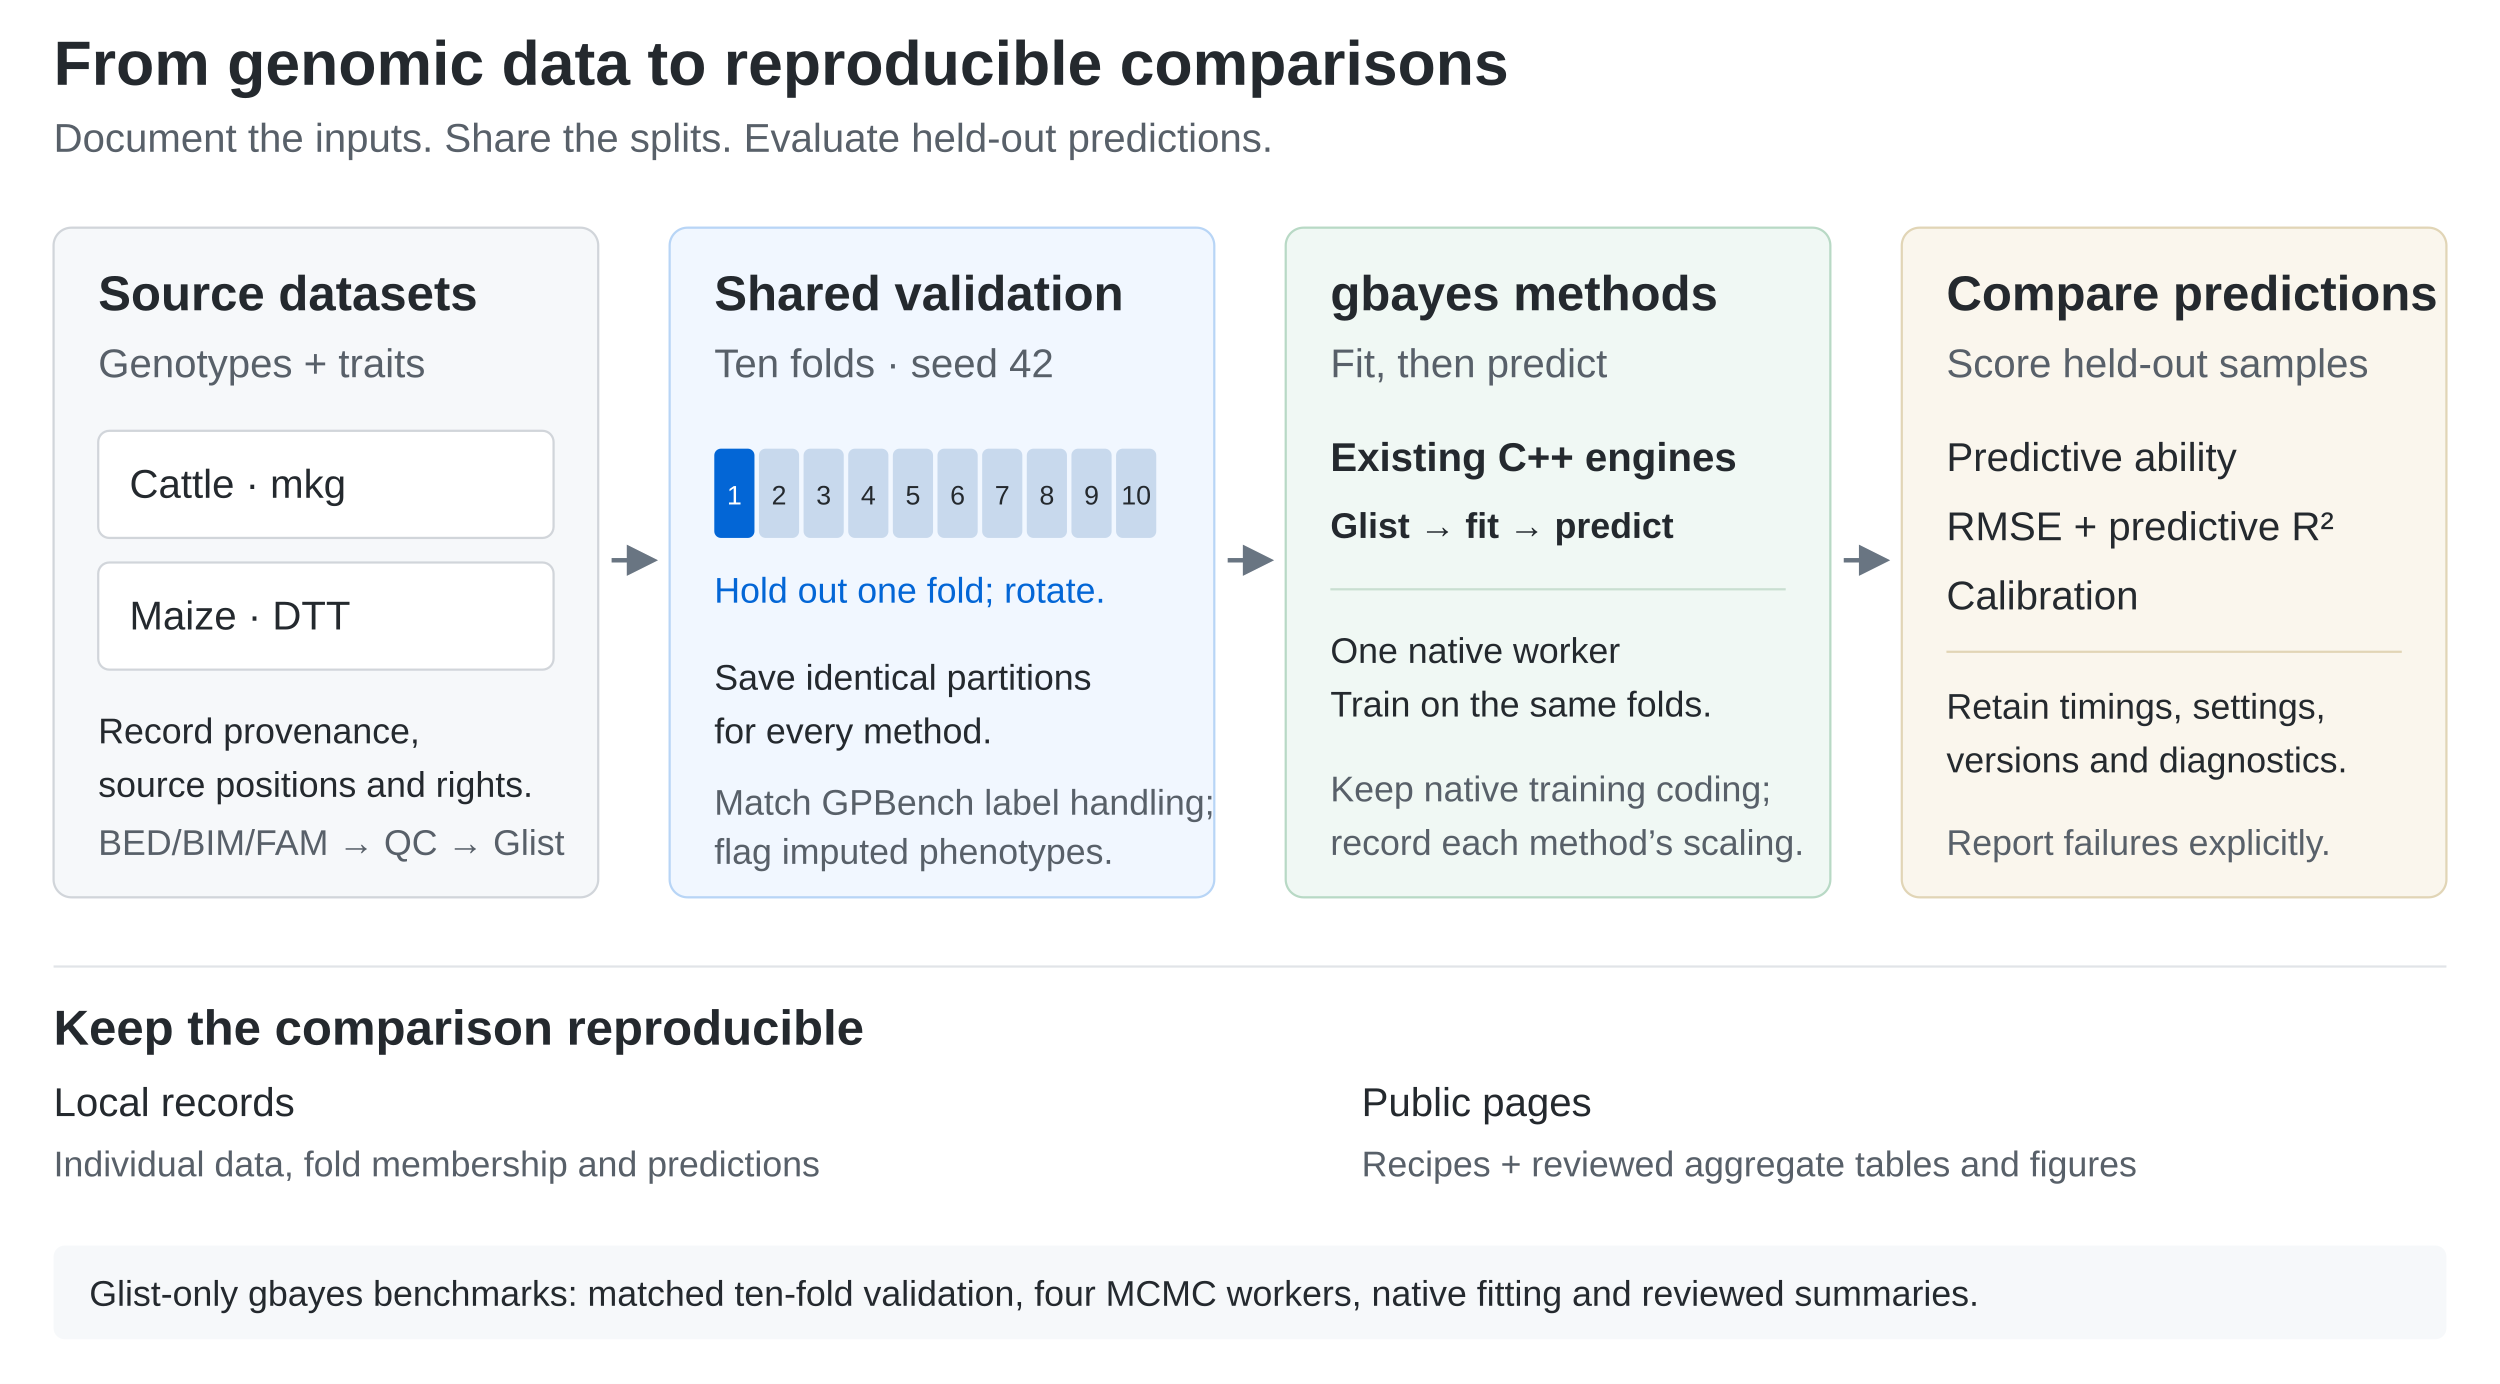
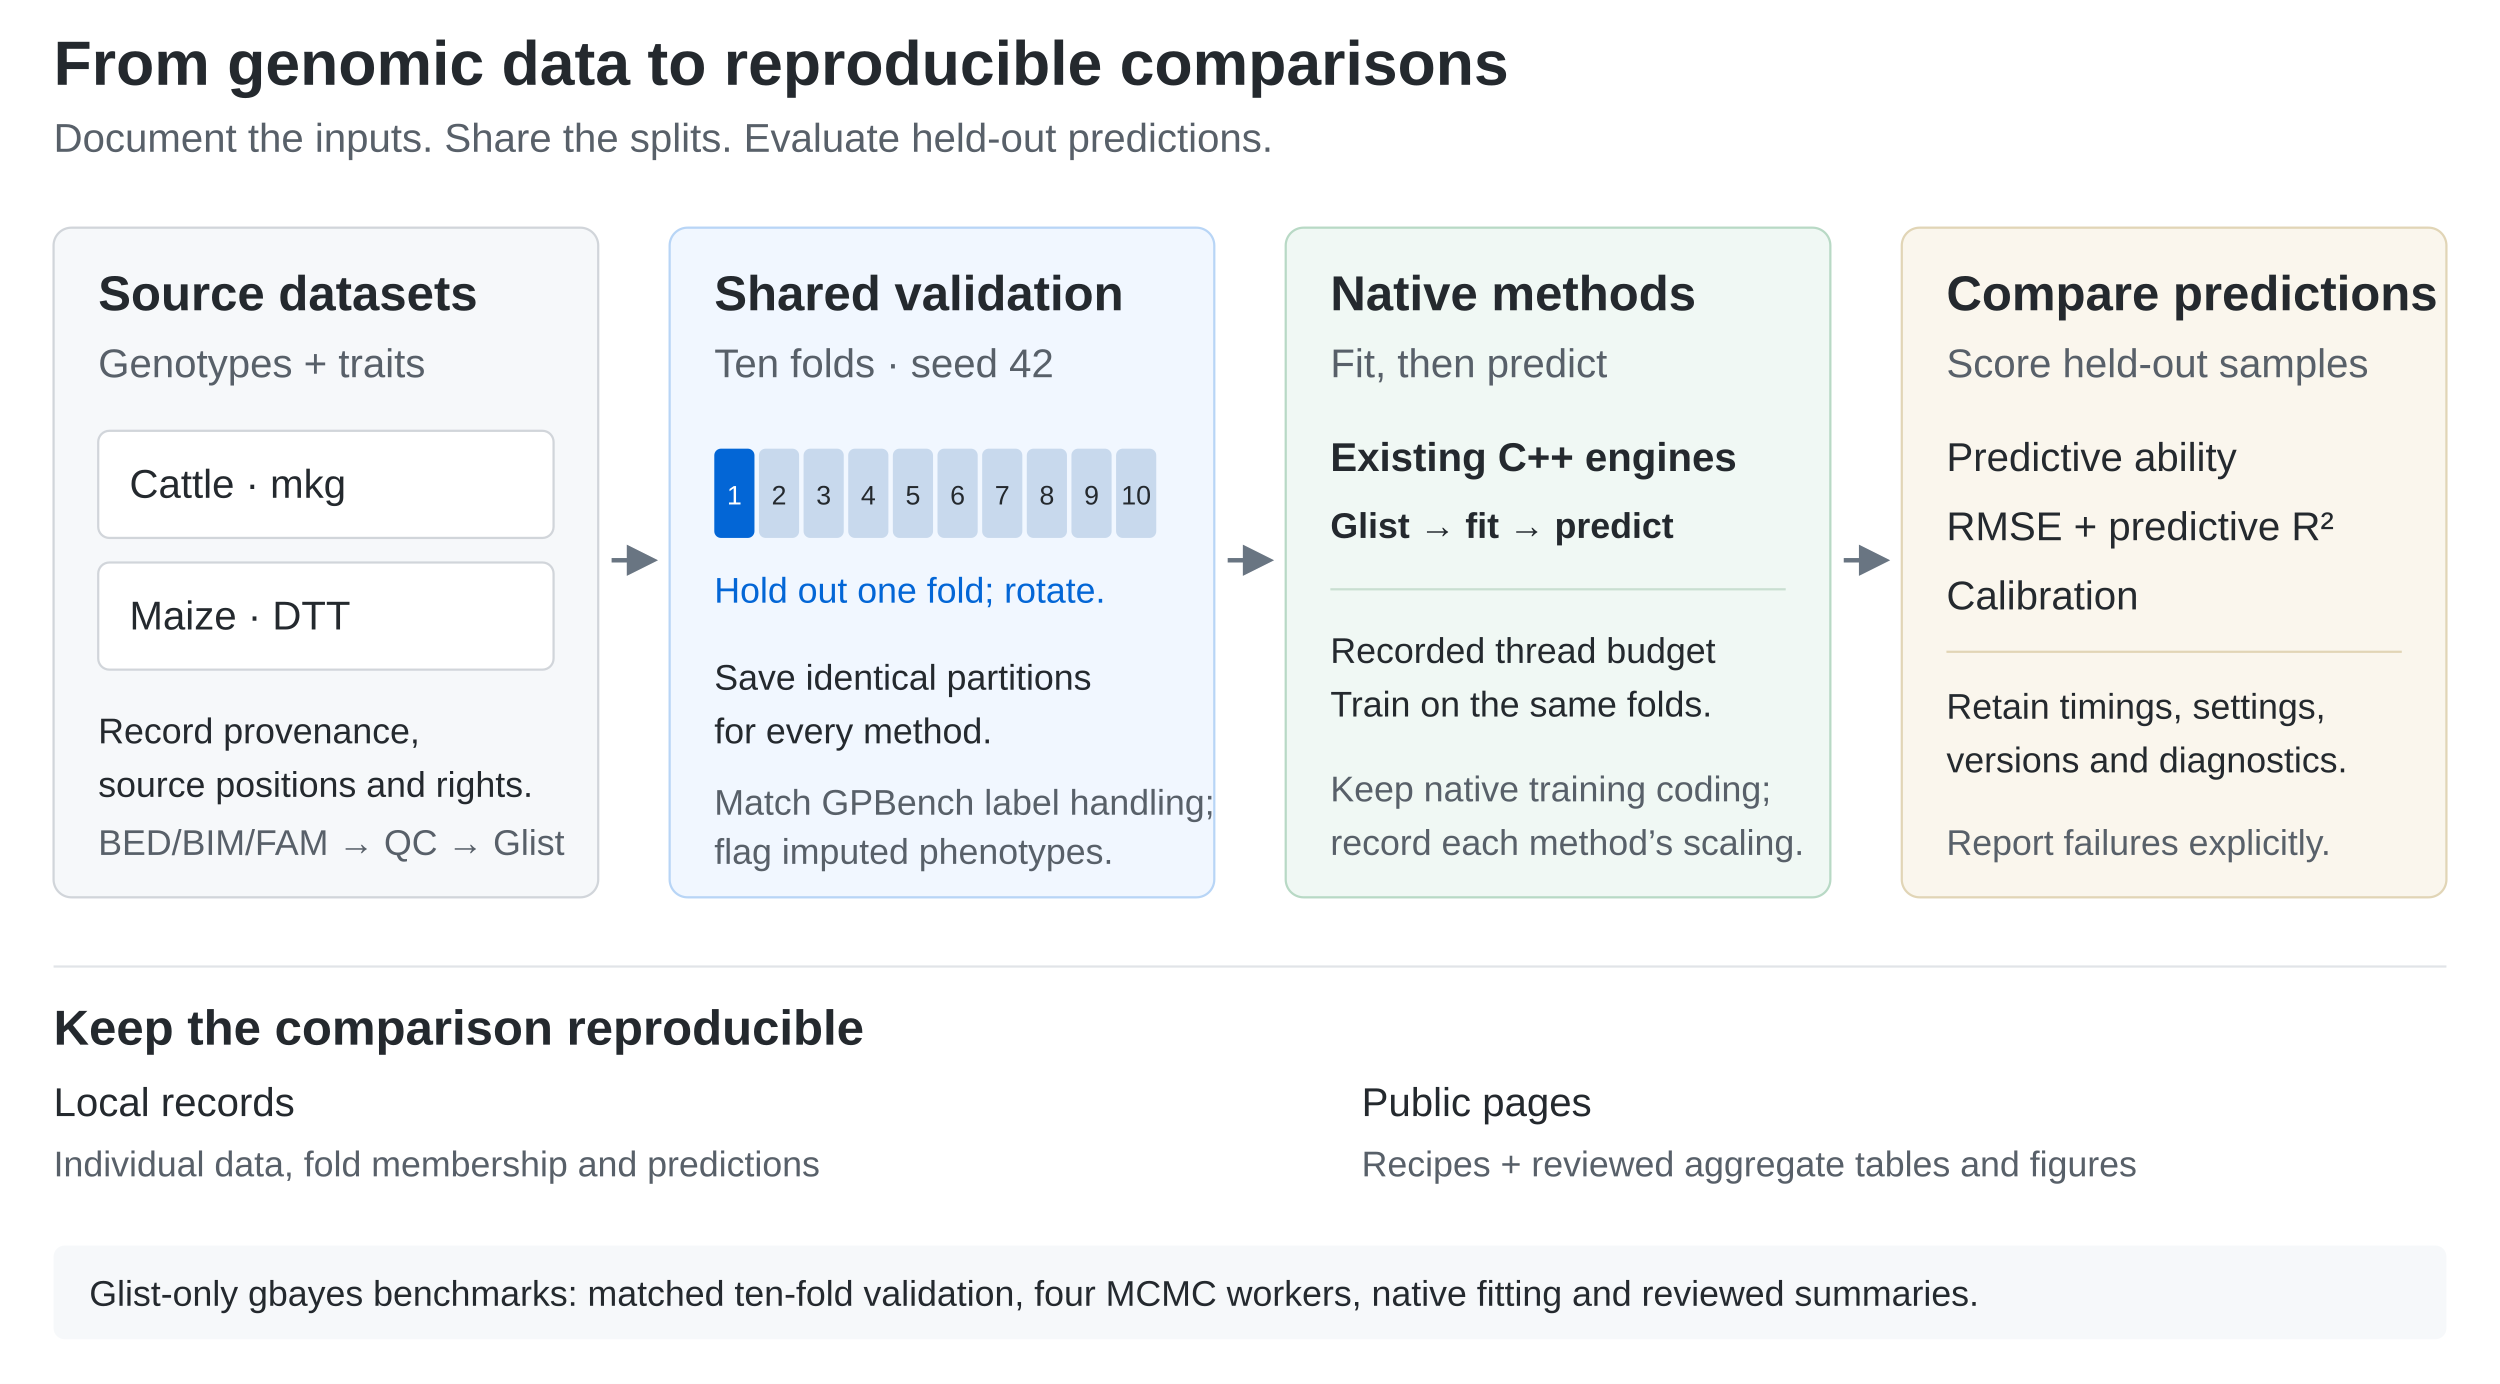
<svg xmlns="http://www.w3.org/2000/svg" width="1120" height="620" viewBox="0 0 1120 620" role="img" aria-labelledby="title description">
  <defs>
    <marker id="arrow" viewBox="0 0 10 10" refX="8" refY="5" markerWidth="7" markerHeight="7" orient="auto-start-reverse">
      <path d="M 0 0 L 10 5 L 0 10 z" fill="#697582" />
    </marker>
    <style>
      text { font-family: -apple-system, BlinkMacSystemFont, 'Segoe UI', Arial, sans-serif; fill: #24292e; }
      .heading { font-size: 22px; font-weight: 600; }
      .body { font-size: 18px; }
      .small { font-size: 16px; }
      .muted { fill: #586069; }
      .blue { fill: #0366d6; }
      .line { fill: none; stroke: #697582; stroke-width: 2; marker-end: url(#arrow); }
    </style>
  </defs>
  <rect width="1120" height="620" fill="#fff" />
  <text x="24" y="38" font-size="28" font-weight="600">From genomic data to reproducible comparisons</text>
  <text x="24" y="68" class="body muted">Document the inputs. Share the splits. Evaluate held-out predictions.</text>
  <rect x="24" y="102" width="244" height="300" rx="8" fill="#f6f8fa" stroke="#d1d5da" />
  <rect x="300" y="102" width="244" height="300" rx="8" fill="#f1f7ff" stroke="#b8d5f6" />
  <rect x="576" y="102" width="244" height="300" rx="8" fill="#f0f8f4" stroke="#b8d9c5" />
  <rect x="852" y="102" width="244" height="300" rx="8" fill="#faf6ed" stroke="#e1d5b6" />
  <text x="44" y="139" class="heading">Source datasets</text>
  <text x="44" y="169" class="body muted">Genotypes + traits</text>
  <rect x="44" y="193" width="204" height="48" rx="5" fill="#fff" stroke="#d1d5da" />
  <text x="58" y="223" class="body">Cattle · mkg</text>
  <rect x="44" y="252" width="204" height="48" rx="5" fill="#fff" stroke="#d1d5da" />
  <text x="58" y="282" class="body">Maize · DTT</text>
  <text x="44" y="333" class="small">Record provenance,</text>
  <text x="44" y="357" class="small">source positions and rights.</text>
  <text x="44" y="383" class="small muted">BED/BIM/FAM → QC → Glist</text>
  <path d="M274 251 H292" class="line" />
  <text x="320" y="139" class="heading">Shared validation</text>
  <text x="320" y="169" class="body muted">Ten folds · seed 42</text>
  <g transform="translate(320 201)">
    <rect x="0" width="18" height="40" rx="3" fill="#0366d6" />
    <text x="9" y="25" text-anchor="middle" font-size="12" style="fill:white">1</text>
    <rect x="20" width="18" height="40" rx="3" fill="#c8d9ed" />
    <text x="29" y="25" text-anchor="middle" font-size="12" style="fill:#24292e">2</text>
    <rect x="40" width="18" height="40" rx="3" fill="#c8d9ed" />
    <text x="49" y="25" text-anchor="middle" font-size="12" style="fill:#24292e">3</text>
    <rect x="60" width="18" height="40" rx="3" fill="#c8d9ed" />
    <text x="69" y="25" text-anchor="middle" font-size="12" style="fill:#24292e">4</text>
    <rect x="80" width="18" height="40" rx="3" fill="#c8d9ed" />
    <text x="89" y="25" text-anchor="middle" font-size="12" style="fill:#24292e">5</text>
    <rect x="100" width="18" height="40" rx="3" fill="#c8d9ed" />
    <text x="109" y="25" text-anchor="middle" font-size="12" style="fill:#24292e">6</text>
    <rect x="120" width="18" height="40" rx="3" fill="#c8d9ed" />
    <text x="129" y="25" text-anchor="middle" font-size="12" style="fill:#24292e">7</text>
    <rect x="140" width="18" height="40" rx="3" fill="#c8d9ed" />
    <text x="149" y="25" text-anchor="middle" font-size="12" style="fill:#24292e">8</text>
    <rect x="160" width="18" height="40" rx="3" fill="#c8d9ed" />
    <text x="169" y="25" text-anchor="middle" font-size="12" style="fill:#24292e">9</text>
    <rect x="180" width="18" height="40" rx="3" fill="#c8d9ed" />
    <text x="189" y="25" text-anchor="middle" font-size="12" style="fill:#24292e">10</text>
  </g>
  <text x="320" y="270" class="small blue">Hold out one fold; rotate.</text>
  <text x="320" y="309" class="small">Save identical partitions</text>
  <text x="320" y="333" class="small">for every method.</text>
  <text x="320" y="365" class="small muted">Match GPBench label handling;</text>
  <text x="320" y="387" class="small muted">flag imputed phenotypes.</text>
  <path d="M550 251 H568" class="line" />
-   <text x="596" y="139" class="heading">gbayes methods</text>
+   <text x="596" y="139" class="heading">Native methods</text>
  <text x="596" y="169" class="body muted">Fit, then predict</text>
  <text x="596" y="211" class="body" font-weight="600">Existing C++ engines</text>
  <text x="596" y="241" class="small" font-weight="600">Glist → fit → predict</text>
  <path d="M596 264 H800" stroke="#c9dfd1" />
-   <text x="596" y="297" class="small">One native worker</text>
+   <text x="596" y="297" class="small">Recorded thread budget</text>
  <text x="596" y="321" class="small">Train on the same folds.</text>
  <text x="596" y="359" class="small muted">Keep native training coding;</text>
  <text x="596" y="383" class="small muted">record each method’s scaling.</text>
  <path d="M826 251 H844" class="line" />
  <text x="872" y="139" class="heading">Compare predictions</text>
  <text x="872" y="169" class="body muted">Score held-out samples</text>
  <text x="872" y="211" class="body">Predictive ability</text>
  <text x="872" y="242" class="body">RMSE + predictive R²</text>
  <text x="872" y="273" class="body">Calibration</text>
  <path d="M872 292 H1076" stroke="#e1d5b6" />
  <text x="872" y="322" class="small">Retain timings, settings,</text>
  <text x="872" y="346" class="small">versions and diagnostics.</text>
  <text x="872" y="383" class="small muted">Report failures explicitly.</text>
  <path d="M24 433 H1096" stroke="#e1e4e8" />
  <text x="24" y="468" class="heading">Keep the comparison reproducible</text>
  <text x="24" y="500" class="body">Local records</text>
  <text x="24" y="527" class="small muted">Individual data, fold membership and predictions</text>
  <text x="610" y="500" class="body">Public pages</text>
  <text x="610" y="527" class="small muted">Recipes + reviewed aggregate tables and figures</text>
  <rect x="24" y="558" width="1072" height="42" rx="5" fill="#f6f8fa" />
  <text x="40" y="585" class="small">Glist-only gbayes benchmarks: matched ten-fold validation, four MCMC workers, native fitting and reviewed summaries.</text>
</svg>
